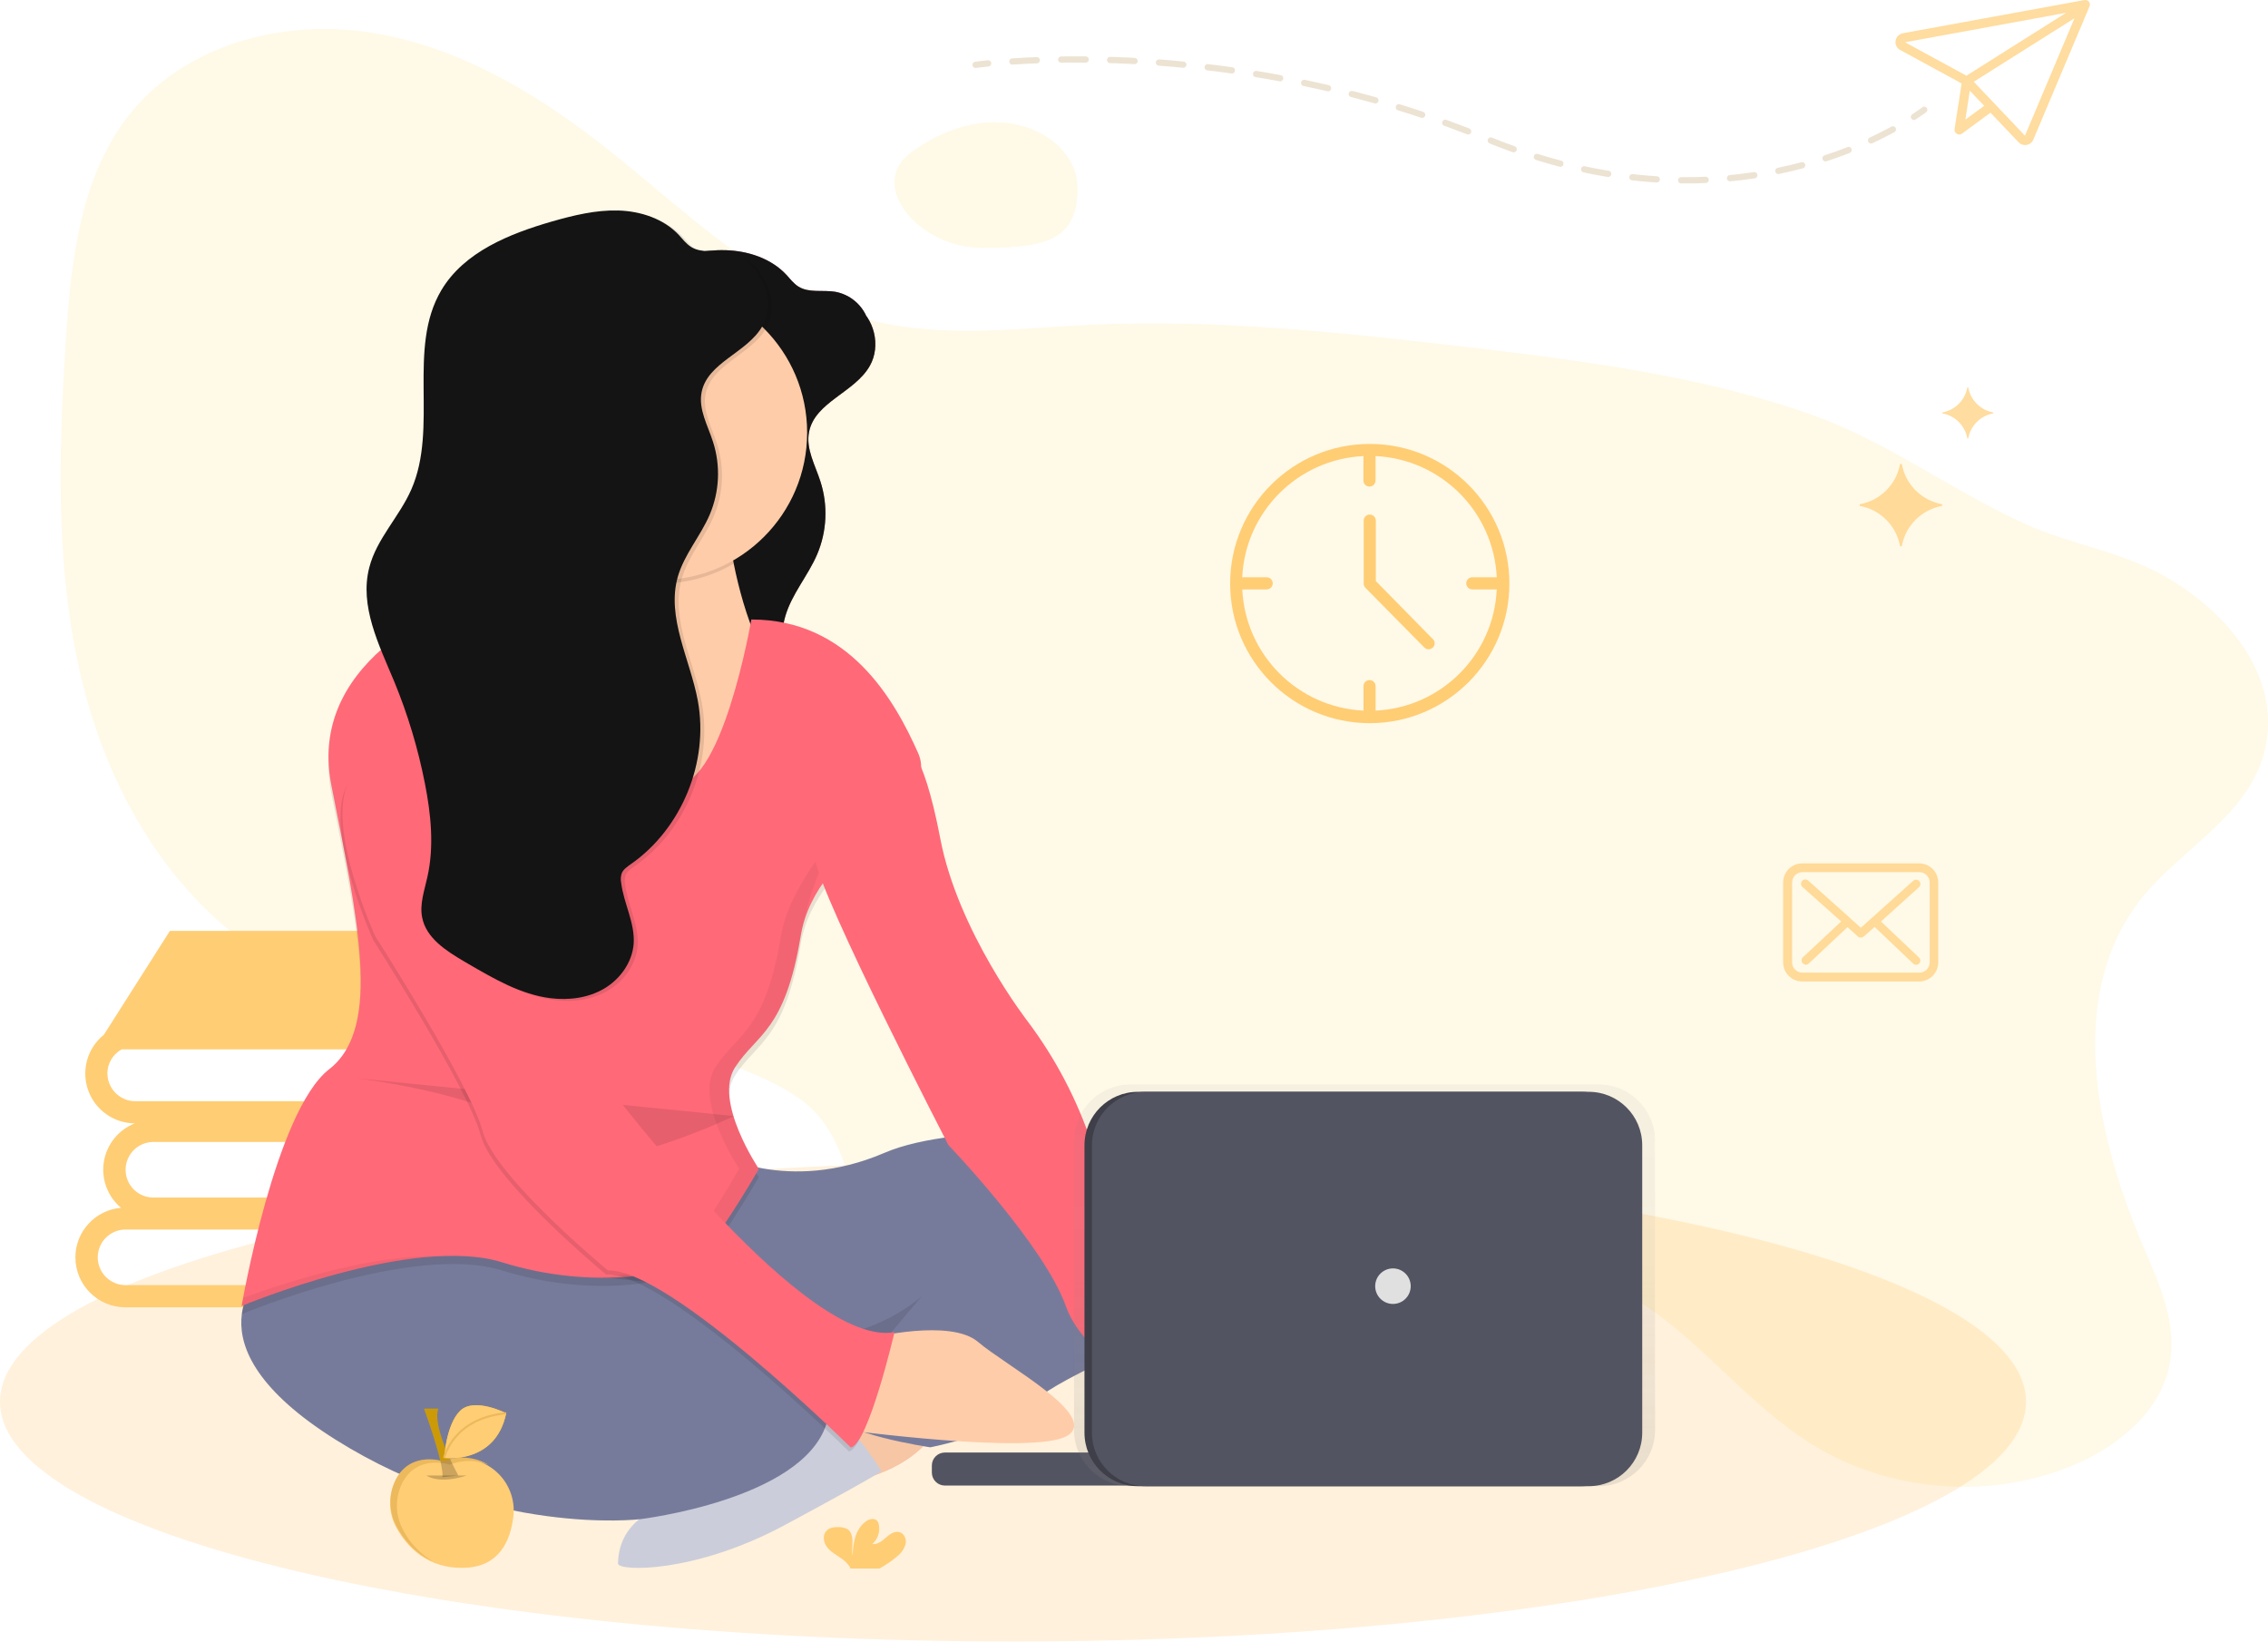
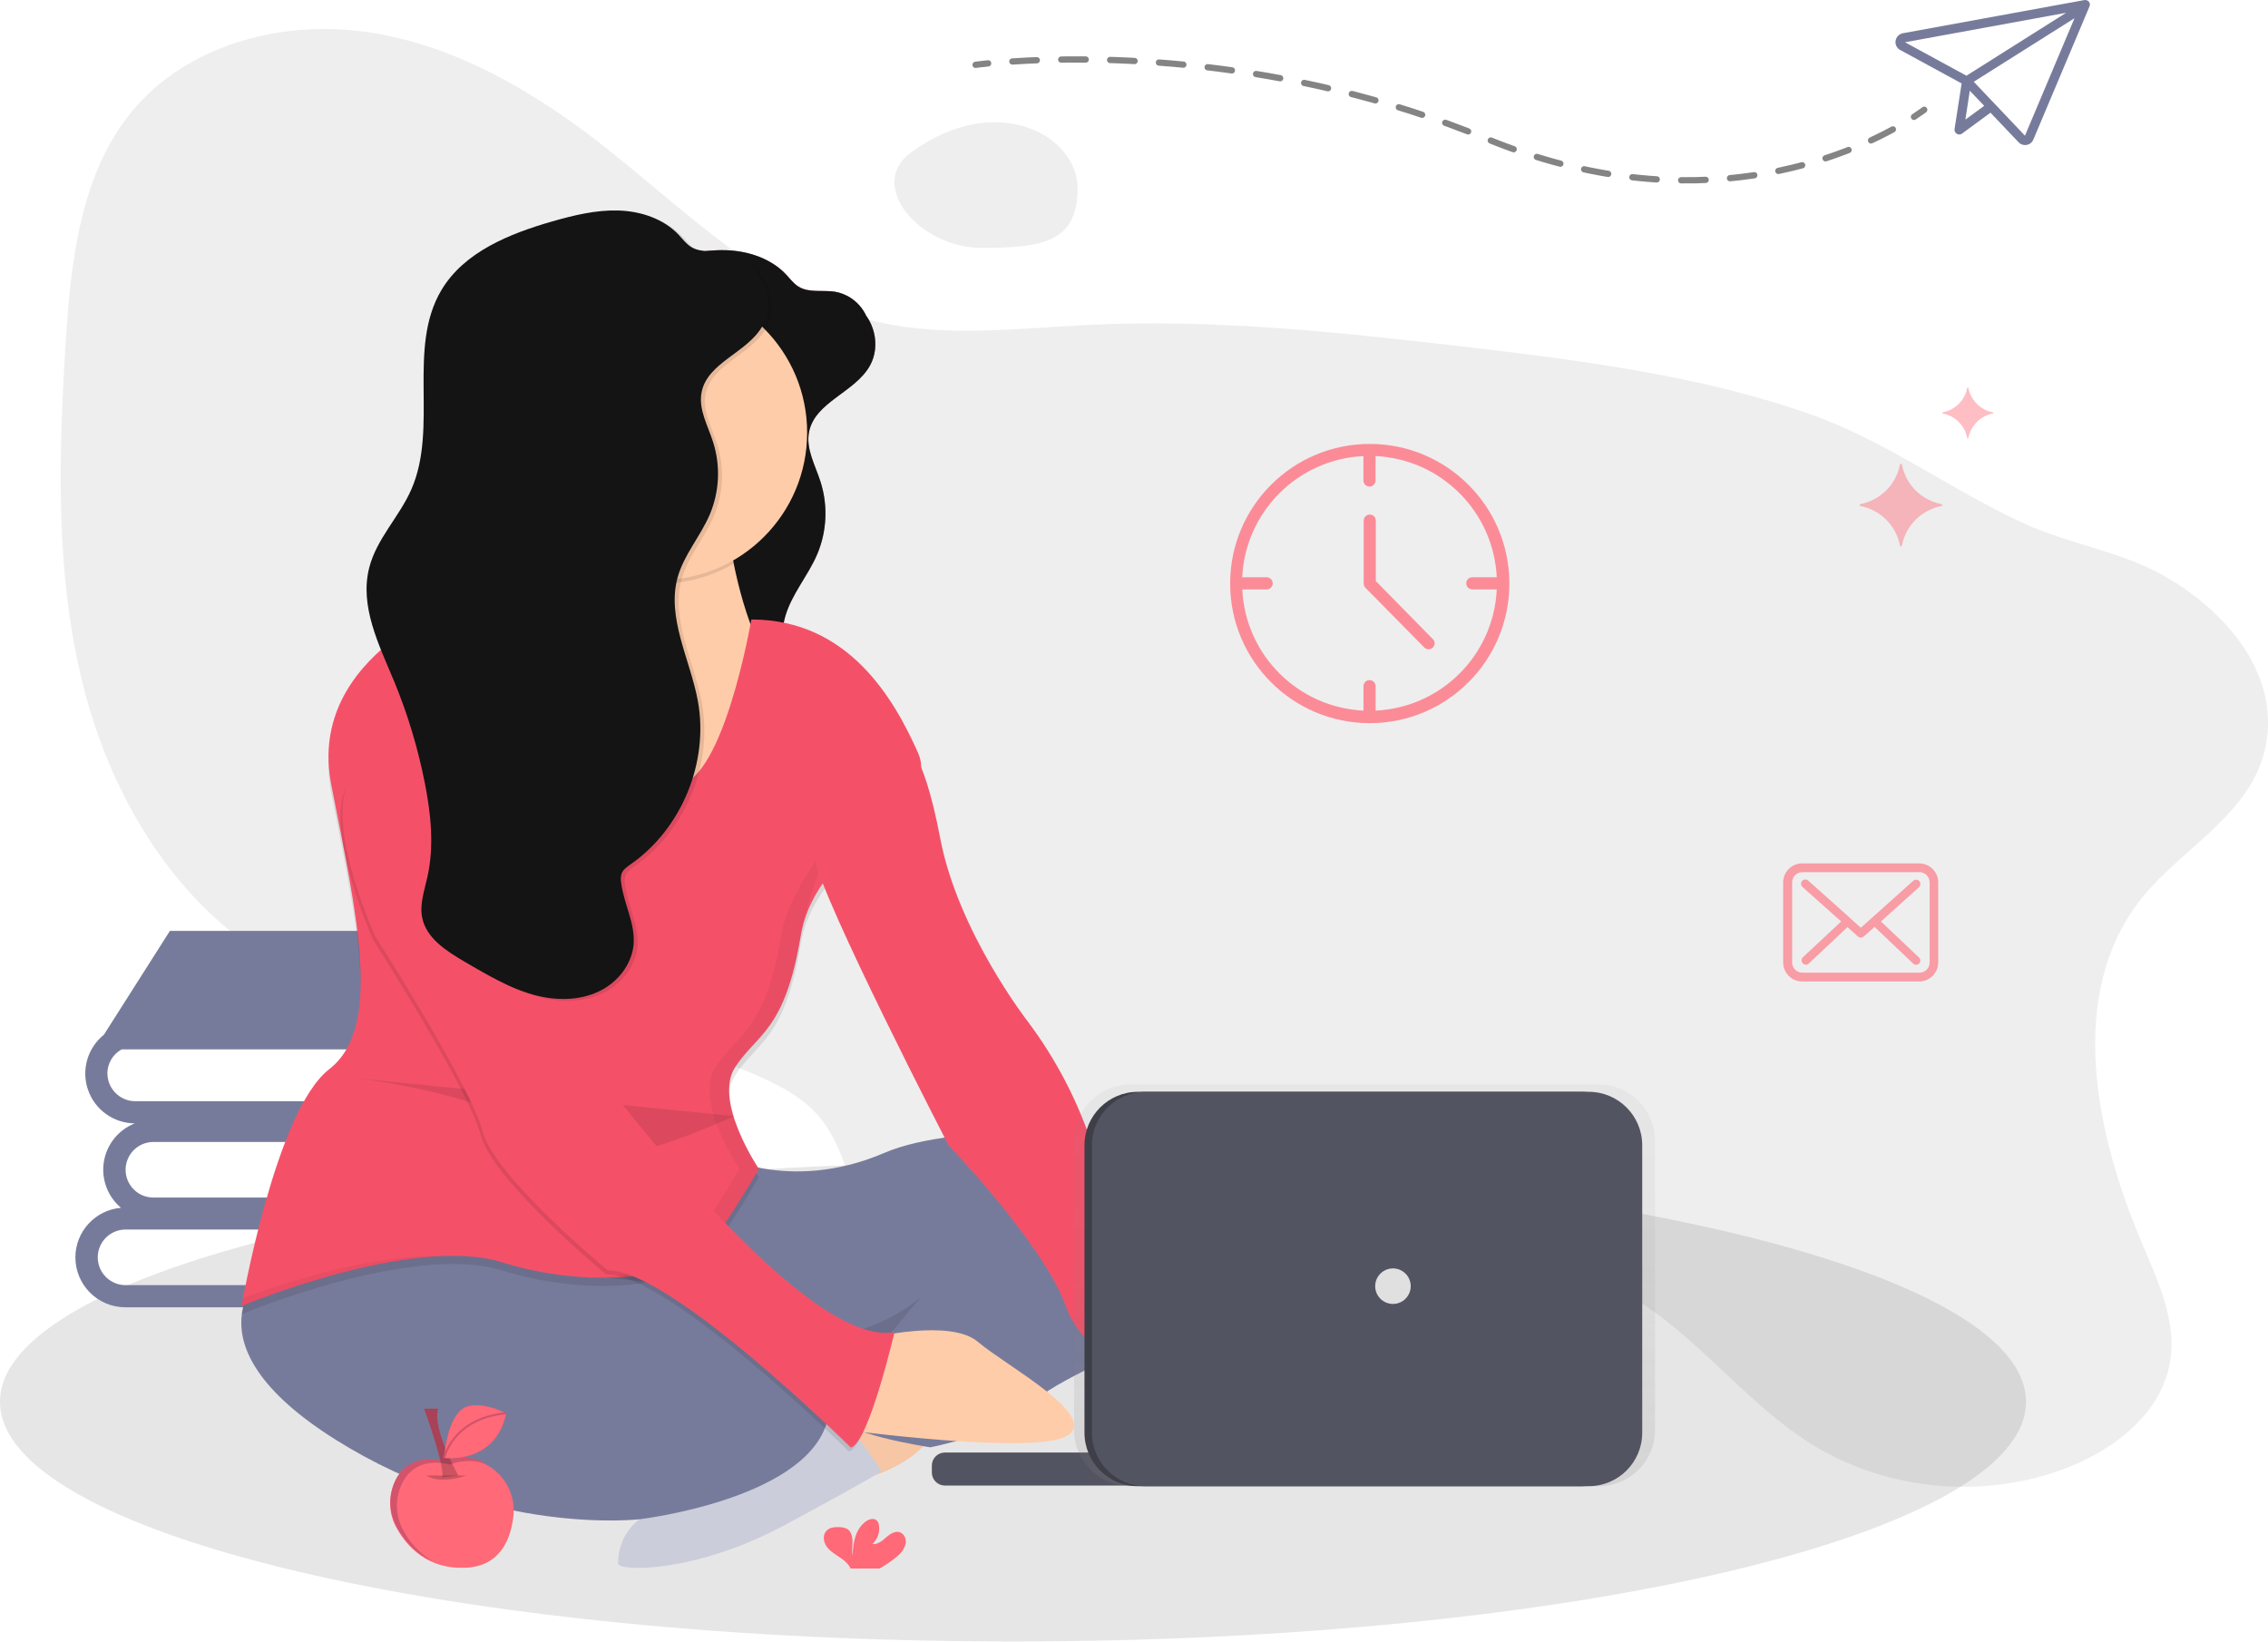
<svg xmlns="http://www.w3.org/2000/svg" id="Layer_1" data-name="Layer 1" viewBox="0 0 1085.19 785.42">
  <defs>
    <linearGradient id="linear-gradient" x1="704.83" y1="906.08" x2="704.83" y2="713.88" gradientTransform="translate(0 -35.68)" gradientUnits="userSpaceOnUse">
      <stop offset="0" stop-color="gray" stop-opacity="0.25" />
      <stop offset="0.54" stop-color="gray" stop-opacity="0.12" />
      <stop offset="1" stop-color="gray" stop-opacity="0.1" />
    </linearGradient>
  </defs>
-   <ellipse cx="484.7" cy="670.72" rx="484.7" ry="114.7" style="fill:#fff1dc" />
-   <path d="M1135.93,516.6c-6.6,32.4-40.6,48.7-59.6,72.9-35.9,45.6-21.9,112.2.9,165.6,7.6,17.9,16.3,36.8,13,55.9-3.9,23.4-24.8,40.5-46.8,49.6-40,16.5-87.9,12.6-124.7-10.3-31.8-19.8-54.5-51.9-86.8-70.8-54.1-31.6-122.9-19.6-181.6,2.1-41.5,15.4-87,35.4-128.2,19.3-29-11.3-49.1-38.9-60.1-68-5.3-14.1-9.1-29.3-19.2-40.5-6-6.7-13.8-11.4-21.8-15.3-73.2-36.3-165.7-16.9-236.7-57.1-48-27.2-78.8-78.5-92.4-131.9s-12-109.5-8.6-164.6c2.5-39.1,6.9-80.9,31.9-111.1,26.5-31.9,71.8-43.8,112.9-37.7s78.2,27.7,111,53.2c40.9,31.9,78.8,71.5,129,84.5,34.2,8.8,70.2,4,105.4,2.3,59-2.8,117.9,3.4,176.6,10.2,28.6,3.3,57.2,6.8,85.5,11.8,6.3,1.1,12.7,2.3,19,3.6,3.2.6,6.3,1.3,9.5,2,2.5.5,4.9,1.1,7.4,1.7,3.9.9,7.8,1.9,11.6,2.9,11.1,2.9,22.1,6.1,33,9.9,37.8,12.9,68.2,36.4,103.9,52.8,23.3,10.7,48.7,13.6,70.7,27.2C1118,453.3,1142.93,482.5,1135.93,516.6Z" transform="translate(-51.93 -159.28)" style="fill:#ffc107;opacity:0.1;isolation:isolate" />
+   <ellipse cx="484.7" cy="670.72" rx="484.7" ry="114.7" style="fill:#5e5858;opacity:0.15" />
+   <path d="M1135.93,516.6c-6.6,32.4-40.6,48.7-59.6,72.9-35.9,45.6-21.9,112.2.9,165.6,7.6,17.9,16.3,36.8,13,55.9-3.9,23.4-24.8,40.5-46.8,49.6-40,16.5-87.9,12.6-124.7-10.3-31.8-19.8-54.5-51.9-86.8-70.8-54.1-31.6-122.9-19.6-181.6,2.1-41.5,15.4-87,35.4-128.2,19.3-29-11.3-49.1-38.9-60.1-68-5.3-14.1-9.1-29.3-19.2-40.5-6-6.7-13.8-11.4-21.8-15.3-73.2-36.3-165.7-16.9-236.7-57.1-48-27.2-78.8-78.5-92.4-131.9s-12-109.5-8.6-164.6c2.5-39.1,6.9-80.9,31.9-111.1,26.5-31.9,71.8-43.8,112.9-37.7s78.2,27.7,111,53.2c40.9,31.9,78.8,71.5,129,84.5,34.2,8.8,70.2,4,105.4,2.3,59-2.8,117.9,3.4,176.6,10.2,28.6,3.3,57.2,6.8,85.5,11.8,6.3,1.1,12.7,2.3,19,3.6,3.2.6,6.3,1.3,9.5,2,2.5.5,4.9,1.1,7.4,1.7,3.9.9,7.8,1.9,11.6,2.9,11.1,2.9,22.1,6.1,33,9.9,37.8,12.9,68.2,36.4,103.9,52.8,23.3,10.7,48.7,13.6,70.7,27.2C1118,453.3,1142.93,482.5,1135.93,516.6Z" transform="translate(-51.93 -159.28)" style="fill:#565252;opacity:0.1" />
  <path d="M629.13,786.2s39.1-3.1,50.4,10.4,51.5,44.3,34.9,51.2-105.7-20.6-105.7-20.6Z" transform="translate(-51.93 -159.28)" style="fill:#ffb9b9" />
  <path d="M468.23,317.5a20.41,20.41,0,0,0-16.6-18.6c-6-1-12.6.7-17.7-2.5-2.3-1.5-4-3.7-5.8-5.7-7.3-7.8-18.3-11.4-29-11.7s-21.3,2.3-31.5,5.2c-20.5,5.9-42.2,14.6-53.1,32.9-16.6,27.9-1.3,65.6-14.4,95.4-5.7,13-16.6,23.6-20.1,37.3-4.8,18.4,4.6,37,11.9,54.5a258.9,258.9,0,0,1,14.7,48.8c2.9,14.7,4.5,30.1,1.2,44.8-1.4,6.4-3.8,13-2.5,19.4,1.9,9.8,11.4,15.9,19.9,20.9l2.2,1.3c12.4,7.2,25.1,14.6,39.3,16.4,8.8,1.1,18.1-.1,25.7-4.6s13.4-12.5,14.1-21.4c.7-10-4.8-19.4-6-29.3a8.64,8.64,0,0,1,.3-4.5c.8-1.9,2.6-3.1,4.3-4.3,24.4-17,37.5-48.9,32.1-78.2-3.7-19.9-15.1-39.8-9.6-59.3,3.1-10.8,10.9-19.5,15.3-29.8a50,50,0,0,0,1.6-34.7c-2.5-7.9-7.1-15.7-5.5-23.8,2.8-14.4,21.9-18.9,29.1-31.7,5.4-9.5,2.2-22.9-6.9-28.9" transform="translate(-51.93 -159.28)" style="fill:#b96b6b" />
  <path d="M468.23,317.5a20.41,20.41,0,0,0-16.6-18.6c-6-1-12.6.7-17.7-2.5-2.3-1.5-4-3.7-5.8-5.7-7.3-7.8-18.3-11.4-29-11.7s-21.3,2.3-31.5,5.2c-20.5,5.9-42.2,14.6-53.1,32.9-16.6,27.9-1.3,65.6-14.4,95.4-5.7,13-16.6,23.6-20.1,37.3-4.8,18.4,4.6,37,11.9,54.5a258.9,258.9,0,0,1,14.7,48.8c2.9,14.7,4.5,30.1,1.2,44.8-1.4,6.4-3.8,13-2.5,19.4,1.9,9.8,11.4,15.9,19.9,20.9l2.2,1.3c12.4,7.2,25.1,14.6,39.3,16.4,8.8,1.1,18.1-.1,25.7-4.6s13.4-12.5,14.1-21.4c.7-10-4.8-19.4-6-29.3a8.64,8.64,0,0,1,.3-4.5c.8-1.9,2.6-3.1,4.3-4.3,24.4-17,37.5-48.9,32.1-78.2-3.7-19.9-15.1-39.8-9.6-59.3,3.1-10.8,10.9-19.5,15.3-29.8a50,50,0,0,0,1.6-34.7c-2.5-7.9-7.1-15.7-5.5-23.8,2.8-14.4,21.9-18.9,29.1-31.7,5.4-9.5,2.2-22.9-6.9-28.9" transform="translate(-51.93 -159.28)" style="fill:#141414" />
-   <path d="M88,760.9a23.9,23.9,0,0,0,23.9,23.9h173V774.2h-11.1V747.6h11.1v-4.7h13.3V732.3h-8V705.7h8V695.1h-8.7V686l-13.1-24.6h13.8V647.1l-34.7-42.4H133.23l-31.6,49.7a23.83,23.83,0,0,0,14.8,42.4,23.81,23.81,0,0,0-6.6,40.4A23.84,23.84,0,0,0,88,760.9Zm15.3-88a13.25,13.25,0,0,1,6.8-11.5h158.5v24.8h-152A13.36,13.36,0,0,1,103.33,672.9Zm22,32.8h154.4v26.6H125.33a13.3,13.3,0,0,1,0-26.6ZM112,747.6h151.3v26.6H112a13.3,13.3,0,1,1,0-26.6Z" transform="translate(-51.93 -159.28)" style="fill:#ffcd74" />
+   <path d="M88,760.9a23.9,23.9,0,0,0,23.9,23.9h173V774.2h-11.1V747.6h11.1v-4.7h13.3V732.3h-8V705.7h8V695.1h-8.7V686l-13.1-24.6h13.8V647.1l-34.7-42.4H133.23l-31.6,49.7a23.83,23.83,0,0,0,14.8,42.4,23.81,23.81,0,0,0-6.6,40.4A23.84,23.84,0,0,0,88,760.9Zm15.3-88a13.25,13.25,0,0,1,6.8-11.5h158.5v24.8h-152A13.36,13.36,0,0,1,103.33,672.9Zm22,32.8h154.4v26.6H125.33a13.3,13.3,0,0,1,0-26.6ZM112,747.6h151.3v26.6H112a13.3,13.3,0,1,1,0-26.6Z" transform="translate(-51.93 -159.28)" style="fill:#777b9b" />
  <polygon points="455.7 657.32 250.9 657.32 250.9 547.82 365.2 591.62 455.7 547.82 455.7 657.32" style="fill:#777b9b" />
  <polygon points="455.7 657.32 250.9 657.32 250.9 547.82 365.2 591.62 455.7 547.82 455.7 657.32" style="opacity:0.1;isolation:isolate" />
  <path d="M482.83,827.2s-37.1,8.9-40.9,25.1,21.9,14.8,21.9,14.8,36.2-7.4,40.9-37S482.83,827.2,482.83,827.2Z" transform="translate(-51.93 -159.28)" style="fill:#ffb9b9" />
  <path d="M482.83,827.2s-37.1,8.9-40.9,25.1,21.9,14.8,21.9,14.8,36.2-7.4,40.9-37S482.83,827.2,482.83,827.2Z" transform="translate(-51.93 -159.28)" style="fill:#f7c6a4" />
  <path d="M383.13,876.7s-35,2.3-35.5,30.7c-.1,3.8,36.5,4.9,79.8-18.4s46.3-25.8,46.3-25.8-16.8-27-28.6-30.7S383.13,876.7,383.13,876.7Z" transform="translate(-51.93 -159.28)" style="fill:#cbcdda" />
  <path d="M178.13,768.1s-40,33.3,34.3,80,145.7,38.1,145.7,38.1,77.5-9.2,89.2-45.5-57.8-66.8-57.8-66.8-76.2,0-110.5-21.9S178.13,768.1,178.13,768.1Z" transform="translate(-51.93 -159.28)" style="fill:#777b9b" />
  <path d="M394.23,710.9s34.3,20,80.9,0c35.9-15.4,114.6-9.4,149-5.7a40,40,0,0,1,34.4,28.4c3.6,12.7,1,28.4-20.6,43-47.6,32.4-80.9,41.9-93.3,55.2s-47.6,20-47.6,20-44.8-6.7-44.8-16.2,40.9-56.2,40.9-56.2-60,55.2-121.9-19S394.23,710.9,394.23,710.9Z" transform="translate(-51.93 -159.28)" style="fill:#777b9b" />
  <path d="M377.13,576.7l-120.9-82.8s58-39.3,63-74.5a28.66,28.66,0,0,0-4-19.8c-23.8-38.1,83.8,0,83.8,0a224.88,224.88,0,0,0,4,29.5c4.7,23.2,14.5,54.1,35,69.5C473.33,525.3,377.13,576.7,377.13,576.7Z" transform="translate(-51.93 -159.28)" style="fill:#ffcca9" />
  <path d="M403,429a70.52,70.52,0,0,1-83.9-9.7,28.66,28.66,0,0,0-4-19.8c-23.8-38.1,83.8,0,83.8,0A240.65,240.65,0,0,0,403,429Z" transform="translate(-51.93 -159.28)" style="opacity:0.1;isolation:isolate" />
  <circle cx="315.7" cy="207.02" r="70.5" style="fill:#ffcca9" />
  <path d="M411.43,459.6s-14.3,83.8-38.1,79-98.1-88.6-98.1-88.6-77.1,25.7-64.8,88.6,24.8,116.2-1,136.2-41.9,113.3-41.9,113.3,81.9-34.3,124.7-20.9,86.7,6.7,97.1-5.7,25.7-39,25.7-39-21.9-32.4-11.4-48.6,23.8-17.1,31.4-62.8,67.6-61.9,56.2-87.6C479.93,497.6,458,459.6,411.43,459.6Z" transform="translate(-51.93 -159.28)" style="opacity:0.1;isolation:isolate" />
-   <path d="M411.43,455.7s-14.3,83.8-38.1,79-98.1-88.6-98.1-88.6-77.1,25.7-64.8,88.6,24.8,116.2-1,136.2-41.9,113.3-41.9,113.3,81.9-34.3,124.7-20.9,86.7,6.7,97.1-5.7,25.7-39,25.7-39-21.9-32.4-11.4-48.6,23.8-17.1,31.4-62.8,67.6-61.9,56.2-87.6S458,455.7,411.43,455.7Z" transform="translate(-51.93 -159.28)" style="fill:#ff6978" />
+   <path d="M411.43,455.7s-14.3,83.8-38.1,79-98.1-88.6-98.1-88.6-77.1,25.7-64.8,88.6,24.8,116.2-1,136.2-41.9,113.3-41.9,113.3,81.9-34.3,124.7-20.9,86.7,6.7,97.1-5.7,25.7-39,25.7-39-21.9-32.4-11.4-48.6,23.8-17.1,31.4-62.8,67.6-61.9,56.2-87.6S458,455.7,411.43,455.7Z" transform="translate(-51.93 -159.28)" style="fill:#f45169" />
  <path d="M468.53,799.5s38.1-9.5,51.4,1.9,58.1,35.2,42.8,44.8-107.6-2.9-107.6-2.9Z" transform="translate(-51.93 -159.28)" style="fill:#ffcca9" />
  <g style="opacity:0.05">
    <path d="M363.83,534.8a9.81,9.81,0,0,0,6.5-1c-26.5-10.2-95.1-87.6-95.1-87.6s-2.7.9-7,2.8C281.33,463.6,342.63,530.5,363.83,534.8Z" transform="translate(-51.93 -159.28)" />
    <path d="M481.83,519.5c26.3-10.1-48.6,41.9-56.2,87.6s-20.9,46.7-31.4,62.8,11.4,48.6,11.4,48.6-15.2,26.7-25.7,39c-6,7.1-22.9,12.3-44.4,13,25.8.8,47-4.8,53.9-13,10.5-12.4,25.7-39,25.7-39s-21.9-32.4-11.4-48.6,23.8-17.1,31.4-62.8S475.73,521.9,481.83,519.5Z" transform="translate(-51.93 -159.28)" />
    <path d="M168.33,780.3c-.5,2.5-.7,4-.7,4s53.2-22.3,96.3-23.9C230.73,759,187.73,773.1,168.33,780.3Z" transform="translate(-51.93 -159.28)" />
  </g>
-   <path d="M484.73,514.8s8.6,1,17.1,45.7,41.9,87.6,41.9,87.6a205.67,205.67,0,0,1,30.5,58.1c11.4,34.3,62.4,79.5,80.5,81.4,0,0-34.8,34.8-30.9,44.3s-3.8,0-3.8,0-47.6-18.1-58.1-47.6-56.2-77.1-56.2-77.1-61-118.1-63.9-137.2S484.73,514.8,484.73,514.8Z" transform="translate(-51.93 -159.28)" style="fill:#ff6978" />
+   <path d="M484.73,514.8s8.6,1,17.1,45.7,41.9,87.6,41.9,87.6a205.67,205.67,0,0,1,30.5,58.1c11.4,34.3,62.4,79.5,80.5,81.4,0,0-34.8,34.8-30.9,44.3s-3.8,0-3.8,0-47.6-18.1-58.1-47.6-56.2-77.1-56.2-77.1-61-118.1-63.9-137.2S484.73,514.8,484.73,514.8Z" transform="translate(-51.93 -159.28)" style="fill:#f45169" />
  <path d="M222.43,675.2s73.3,8.6,89.5,31.4,91.2-13.3,91.2-13.3" transform="translate(-51.93 -159.28)" style="opacity:0.1;isolation:isolate" />
  <path d="M294.33,545.3s31.4,115.2,42.8,129.5,100,131.4,141.9,123.8c0,0-12.4,53.3-20.9,55.2,0,0-86.7-85.7-116.2-84.7,0,0-54.3-44.8-60-66.7s-51.4-93.3-51.4-93.3-22.9-50.5-13.3-72.4C226.63,514.8,277.13,524.3,294.33,545.3Z" transform="translate(-51.93 -159.28)" style="opacity:0.1;isolation:isolate" />
-   <path d="M295.23,543.4s31.4,115.2,42.8,129.5,100,131.4,141.9,123.8c0,0-12.4,53.3-20.9,55.2,0,0-86.7-85.7-116.2-84.7,0,0-54.3-44.8-60-66.7s-51.4-93.3-51.4-93.3-22.9-50.5-13.3-72.4S278.13,522.4,295.23,543.4Z" transform="translate(-51.93 -159.28)" style="fill:#ff6978" />
+   <path d="M295.23,543.4s31.4,115.2,42.8,129.5,100,131.4,141.9,123.8c0,0-12.4,53.3-20.9,55.2,0,0-86.7-85.7-116.2-84.7,0,0-54.3-44.8-60-66.7s-51.4-93.3-51.4-93.3-22.9-50.5-13.3-72.4S278.13,522.4,295.23,543.4Z" transform="translate(-51.93 -159.28)" style="fill:#f45169" />
  <path d="M418.73,299.4a20.41,20.41,0,0,0-16.6-18.6c-6-1-12.6.7-17.7-2.5-2.3-1.5-4-3.7-5.8-5.7-7.3-7.8-18.3-11.4-29-11.7s-21.3,2.3-31.5,5.2c-20.5,5.9-42.2,14.6-53.1,32.9-16.6,27.9-1.3,65.6-14.4,95.4-5.7,13-16.6,23.6-20.1,37.3-4.8,18.4,4.6,37,11.9,54.5a258.9,258.9,0,0,1,14.7,48.8c2.9,14.7,4.5,30.1,1.2,44.8-1.4,6.4-3.8,13-2.5,19.4,1.9,9.8,11.4,15.9,19.9,20.9l2.2,1.3c12.4,7.2,25.1,14.6,39.3,16.4,8.8,1.1,18.1-.1,25.7-4.6s13.4-12.5,14.1-21.4c.7-10-4.8-19.4-6-29.3a8.64,8.64,0,0,1,.3-4.5c.8-1.9,2.6-3.1,4.3-4.3,24.4-17,37.5-48.9,32.1-78.2-3.7-19.9-15.1-39.8-9.6-59.3,3.1-10.8,10.9-19.5,15.3-29.8a50,50,0,0,0,1.6-34.7c-2.5-7.9-7.1-15.7-5.5-23.8,2.8-14.4,21.9-18.9,29.1-31.7,5.4-9.5,2.2-22.9-6.9-28.9" transform="translate(-51.93 -159.28)" style="opacity:0.1;isolation:isolate" />
  <path d="M416.83,298.5a20.41,20.41,0,0,0-16.6-18.6c-6-1-12.6.7-17.7-2.5-2.3-1.5-4-3.7-5.8-5.7-7.3-7.8-18.3-11.4-29-11.7s-21.3,2.3-31.5,5.2c-20.5,5.9-42.2,14.6-53.1,32.9-16.6,27.9-1.3,65.6-14.4,95.4-5.7,13-16.6,23.6-20.1,37.3-4.8,18.4,4.6,37,11.9,54.5a258.9,258.9,0,0,1,14.7,48.8c2.9,14.7,4.5,30.1,1.2,44.8-1.4,6.4-3.8,13-2.5,19.4,1.9,9.8,11.4,15.9,19.9,20.9l2.2,1.3c12.4,7.2,25.1,14.6,39.3,16.4,8.8,1.1,18.1-.1,25.7-4.6s13.4-12.5,14.1-21.4c.7-10-4.8-19.4-6-29.3a8.64,8.64,0,0,1,.3-4.5c.8-1.9,2.6-3.1,4.3-4.3,24.4-17,37.5-48.9,32.1-78.2-3.7-19.9-15.1-39.8-9.6-59.3,3.1-10.8,10.9-19.5,15.3-29.8a50,50,0,0,0,1.6-34.7c-2.5-7.9-7.1-15.7-5.5-23.8,2.8-14.4,21.9-18.9,29.1-31.7,5.4-9.5,2.2-22.9-6.9-28.9" transform="translate(-51.93 -159.28)" style="fill:#141414" />
-   <path d="M481.63,903.6a10.86,10.86,0,0,0,3.6-5.5c.5-2.2-.5-4.8-2.6-5.6-2.3-.9-4.8.7-6.7,2.4s-4.1,3.5-6.6,3.2a9.94,9.94,0,0,0,3.1-9.3,3.38,3.38,0,0,0-.9-1.9c-1.3-1.4-3.7-.8-5.2.3-5,3.5-6.3,10.2-6.4,16.3-.5-2.2-.1-4.5-.1-6.7s-.6-4.8-2.5-5.9a8.49,8.49,0,0,0-3.8-.9c-2.2-.1-4.7.1-6.2,1.8-1.9,2-1.4,5.4.2,7.6s4.1,3.6,6.4,5.2a14.84,14.84,0,0,1,4.6,4.4,1.91,1.91,0,0,1,.3.8h13.9A50,50,0,0,0,481.63,903.6Z" transform="translate(-51.93 -159.28)" style="fill:#ffcd74" />
+   <path d="M481.63,903.6a10.86,10.86,0,0,0,3.6-5.5c.5-2.2-.5-4.8-2.6-5.6-2.3-.9-4.8.7-6.7,2.4s-4.1,3.5-6.6,3.2a9.94,9.94,0,0,0,3.1-9.3,3.38,3.38,0,0,0-.9-1.9c-1.3-1.4-3.7-.8-5.2.3-5,3.5-6.3,10.2-6.4,16.3-.5-2.2-.1-4.5-.1-6.7s-.6-4.8-2.5-5.9a8.49,8.49,0,0,0-3.8-.9c-2.2-.1-4.7.1-6.2,1.8-1.9,2-1.4,5.4.2,7.6s4.1,3.6,6.4,5.2a14.84,14.84,0,0,1,4.6,4.4,1.91,1.91,0,0,1,.3.8h13.9A50,50,0,0,0,481.63,903.6Z" transform="translate(-51.93 -159.28)" style="fill:#ff6978" />
  <path d="M504,854.3h99.4a6.23,6.23,0,0,1,6.2,6.2v3.4a6.23,6.23,0,0,1-6.2,6.2H504a6.23,6.23,0,0,1-6.2-6.2v-3.4A6.23,6.23,0,0,1,504,854.3Z" transform="translate(-51.93 -159.28)" style="fill:#535461" />
  <g style="opacity:0.7">
    <path d="M592.73,678.2h224.2a26.91,26.91,0,0,1,26.9,26.9V843.5a26.91,26.91,0,0,1-26.9,26.9H592.73a26.91,26.91,0,0,1-26.9-26.9V705A27,27,0,0,1,592.73,678.2Z" transform="translate(-51.93 -159.28)" style="fill:url(#linear-gradient)" />
  </g>
  <path d="M596.43,681.7h212.1a25.59,25.59,0,0,1,25.6,25.6V844.8a25.59,25.59,0,0,1-25.6,25.6H596.43a25.59,25.59,0,0,1-25.6-25.6V707.3A25.59,25.59,0,0,1,596.43,681.7Z" transform="translate(-51.93 -159.28)" style="fill:#3e3f49" />
  <path d="M600,681.7h212.1a25.59,25.59,0,0,1,25.6,25.6V844.8a25.59,25.59,0,0,1-25.6,25.6H600a25.59,25.59,0,0,1-25.6-25.6V707.3A25.65,25.65,0,0,1,600,681.7Z" transform="translate(-51.93 -159.28)" style="fill:#535461" />
  <circle cx="666.5" cy="615.42" r="8.5" style="fill:#e0e0e0" />
-   <path d="M254.83,833.3s9.6,26,8.8,32.8l7.6-.8s-12.8-22.9-9.6-32Z" transform="translate(-51.93 -159.28)" style="fill:#ffc107" />
-   <path d="M294.13,835.5s-15.1-7.7-21.9-1.3-7.8,22.7-7.8,22.7S289,860.2,294.13,835.5Z" transform="translate(-51.93 -159.28)" style="fill:#ffc107" />
-   <path d="M263.83,858.9s-15.1-5.1-22.4,8.2a24.32,24.32,0,0,0,.3,23.4c4.8,8.6,14.6,19.9,33.3,18.9,15.8-.8,21.1-12.9,22.5-24.2a24.84,24.84,0,0,0-32.9-26.6Z" transform="translate(-51.93 -159.28)" style="fill:#ffcd74" />
-   <path d="M245,891.7a24.32,24.32,0,0,1-.3-23.4c7.3-13.3,22.4-8.2,22.4-8.2l.8-.3a24.83,24.83,0,0,1,17.8.4,24.4,24.4,0,0,0-20.9-2l-.8.3s-15.1-5.1-22.4,8.2a24.32,24.32,0,0,0,.3,23.4c3.2,5.7,8.5,12.5,17.1,16.2A36.41,36.41,0,0,1,245,891.7Z" transform="translate(-51.93 -159.28)" style="fill:#edb95d" />
+   <path d="M254.83,833.3s9.6,26,8.8,32.8l7.6-.8s-12.8-22.9-9.6-32Z" transform="translate(-51.93 -159.28)" style="fill:#d3536c" />
+   <path d="M294.13,835.5s-15.1-7.7-21.9-1.3-7.8,22.7-7.8,22.7S289,860.2,294.13,835.5Z" transform="translate(-51.93 -159.28)" style="fill:#d3536c" />
+   <path d="M263.83,858.9s-15.1-5.1-22.4,8.2a24.32,24.32,0,0,0,.3,23.4c4.8,8.6,14.6,19.9,33.3,18.9,15.8-.8,21.1-12.9,22.5-24.2a24.84,24.84,0,0,0-32.9-26.6Z" transform="translate(-51.93 -159.28)" style="fill:#ff6978" />
+   <path d="M245,891.7a24.32,24.32,0,0,1-.3-23.4c7.3-13.3,22.4-8.2,22.4-8.2l.8-.3a24.83,24.83,0,0,1,17.8.4,24.4,24.4,0,0,0-20.9-2l-.8.3s-15.1-5.1-22.4,8.2a24.32,24.32,0,0,0,.3,23.4c3.2,5.7,8.5,12.5,17.1,16.2A36.41,36.41,0,0,1,245,891.7Z" transform="translate(-51.93 -159.28)" style="fill:#d3536c" />
  <path d="M256,865.3s5.6,4.4,19.2,0" transform="translate(-51.93 -159.28)" style="opacity:0.2;isolation:isolate" />
  <path d="M254.83,833.3s9.6,26,8.8,32.8l7.6-.8s-12.8-22.9-9.6-32Z" transform="translate(-51.93 -159.28)" style="opacity:0.2;isolation:isolate" />
-   <path d="M294.13,835.5s-15.1-7.7-21.9-1.3-7.8,22.7-7.8,22.7S289,860.2,294.13,835.5Z" transform="translate(-51.93 -159.28)" style="fill:#ffcd74" />
-   <path d="M264.43,856.9s4-19,29.7-21.4" transform="translate(-51.93 -159.28)" style="fill:none;stroke:#edb95d;stroke-miterlimit:10" />
-   <path d="M567.53,249.2c0,25.2-15.3,28.7-45.7,28.7s-55.1-30.2-34.1-45.6C528.43,202.4,567.53,224,567.53,249.2Z" transform="translate(-51.93 -159.28)" style="fill:#ffc107;opacity:0.1;isolation:isolate" />
-   <g style="opacity:0.69">
-     <path d="M970.23,572.4h-56a9.13,9.13,0,0,0-9.1,9.1v38.3a9.13,9.13,0,0,0,9.1,9.1h56a9.13,9.13,0,0,0,9.1-9.1V581.5A9.13,9.13,0,0,0,970.23,572.4Zm5,47.4a4.91,4.91,0,0,1-4.9,4.9h-56a4.91,4.91,0,0,1-4.9-4.9V581.5a4.91,4.91,0,0,1,4.9-4.9h56a4.91,4.91,0,0,1,4.9,4.9v38.3Z" transform="translate(-51.93 -159.28)" style="fill:#ffcd74" />
-     <path d="M951.93,600.2,970,583.9a2.06,2.06,0,1,0-2.7-3.1l-25,22.4-4.9-4.4h0l-.3-.3-19.9-17.8a2.06,2.06,0,1,0-2.7,3.1l18.4,16.4-18.3,17.1a2.05,2.05,0,0,0-.1,2.9,2.33,2.33,0,0,0,1.5.7,2,2,0,0,0,1.4-.6l18.5-17.4,5,4.5a1.87,1.87,0,0,0,1.4.5,2.39,2.39,0,0,0,1.4-.5l5.2-4.6,18.4,17.5a2,2,0,0,0,1.4.6,2,2,0,0,0,1.5-.6,2,2,0,0,0-.1-2.9Z" transform="translate(-51.93 -159.28)" style="fill:#ffcd74" />
+   <path d="M294.13,835.5s-15.1-7.7-21.9-1.3-7.8,22.7-7.8,22.7S289,860.2,294.13,835.5Z" transform="translate(-51.93 -159.28)" style="fill:#ff6978" />
+   <path d="M264.43,856.9s4-19,29.7-21.4" transform="translate(-51.93 -159.28)" style="fill:none;stroke:#d3536c;stroke-miterlimit:10" />
+   <path d="M567.53,249.2c0,25.2-15.3,28.7-45.7,28.7s-55.1-30.2-34.1-45.6C528.43,202.4,567.53,224,567.53,249.2Z" transform="translate(-51.93 -159.28)" style="fill:#565252;opacity:0.1" />
+   <g style="opacity:0.61">
+     <path d="M970.23,572.4h-56a9.13,9.13,0,0,0-9.1,9.1v38.3a9.13,9.13,0,0,0,9.1,9.1h56a9.13,9.13,0,0,0,9.1-9.1V581.5A9.13,9.13,0,0,0,970.23,572.4Zm5,47.4a4.91,4.91,0,0,1-4.9,4.9h-56a4.91,4.91,0,0,1-4.9-4.9V581.5a4.91,4.91,0,0,1,4.9-4.9h56a4.91,4.91,0,0,1,4.9,4.9v38.3Z" transform="translate(-51.93 -159.28)" style="fill:#ff6978" />
+     <path d="M951.93,600.2,970,583.9a2.06,2.06,0,1,0-2.7-3.1l-25,22.4-4.9-4.4h0l-.3-.3-19.9-17.8a2.06,2.06,0,1,0-2.7,3.1l18.4,16.4-18.3,17.1a2.05,2.05,0,0,0-.1,2.9,2.33,2.33,0,0,0,1.5.7,2,2,0,0,0,1.4-.6l18.5-17.4,5,4.5a1.87,1.87,0,0,0,1.4.5,2.39,2.39,0,0,0,1.4-.5l5.2-4.6,18.4,17.5a2,2,0,0,0,1.4.6,2,2,0,0,0,1.5-.6,2,2,0,0,0-.1-2.9Z" transform="translate(-51.93 -159.28)" style="fill:#ff6978" />
  </g>
-   <path d="M518.73,190.3s2.1-.3,6-.7" transform="translate(-51.93 -159.28)" style="fill:none;stroke:#ede3d3;stroke-linecap:round;stroke-linejoin:round;stroke-width:3px" />
-   <path d="M536.33,188.7c37.5-2.5,129.6-3.2,226.4,36.8,100.6,41.6,174.4,8,200-7.2" transform="translate(-51.93 -159.28)" style="fill:none;stroke:#ede3d3;stroke-linecap:round;stroke-linejoin:round;stroke-width:3px;stroke-dasharray:11.7,11.7" />
-   <path d="M967.73,215.2c3.2-2.1,4.9-3.4,4.9-3.4" transform="translate(-51.93 -159.28)" style="fill:none;stroke:#ede3d3;stroke-linecap:round;stroke-linejoin:round;stroke-width:3px" />
-   <path d="M980.93,400.5a23.88,23.88,0,0,1-19-19c0-.3-.3-.3-.6-.3a.29.29,0,0,0-.3.3,23.88,23.88,0,0,1-19,19c-.3,0-.3.3-.3.6a.29.29,0,0,0,.3.3,23.88,23.88,0,0,1,19,19c0,.3.3.3.6.3a.29.29,0,0,0,.3-.3,23.88,23.88,0,0,1,19-19c.3,0,.3-.3.3-.6A.29.29,0,0,0,980.93,400.5Z" transform="translate(-51.93 -159.28)" style="fill:#ffcd74;opacity:0.69;isolation:isolate" />
-   <path d="M1005.53,356.6a14.82,14.82,0,0,1-11.8-11.8c0-.2-.2-.2-.3-.2s-.2.2-.2.2a14.82,14.82,0,0,1-11.8,11.8c-.2,0-.2.2-.2.3a.2.2,0,0,0,.2.2,14.82,14.82,0,0,1,11.8,11.8c0,.2.2.2.3.2s.2-.2.2-.2a14.82,14.82,0,0,1,11.8-11.8c.2,0,.2-.2.2-.3S1005.63,356.6,1005.53,356.6Z" transform="translate(-51.93 -159.28)" style="fill:#ffcd74;opacity:0.69;isolation:isolate" />
-   <g style="opacity:0.69">
-     <path d="M958.93,178.8a4.23,4.23,0,0,0,2.2,4.4l29.4,16-3.4,21.9a2.23,2.23,0,0,0,1.1,2.2,4.88,4.88,0,0,0,.7.3,2.41,2.41,0,0,0,1.8-.4l13.6-10,13.5,14.2a4,4,0,0,0,2.2,1.2,4.25,4.25,0,0,0,4.8-2.5l26.9-63.8a2.19,2.19,0,0,0-.3-2.2,2.35,2.35,0,0,0-2.1-.8l-87,15.9A4.37,4.37,0,0,0,958.93,178.8Zm33.4,37.7,2.1-13.8,6.9,7.2Zm28.5,7.7-24.5-25.8,48.2-30.4Zm19.7-58.8-47.7,30.1-29.4-16Z" transform="translate(-51.93 -159.28)" style="fill:#ffcd74" />
+   <path d="M518.73,190.3s2.1-.3,6-.7" transform="translate(-51.93 -159.28)" style="fill:none;stroke:#848484;stroke-linecap:round;stroke-linejoin:round;stroke-width:3px" />
+   <path d="M536.33,188.7c37.5-2.5,129.6-3.2,226.4,36.8,100.6,41.6,174.4,8,200-7.2" transform="translate(-51.93 -159.28)" style="fill:none;stroke:#848484;stroke-linecap:round;stroke-linejoin:round;stroke-width:3px;stroke-dasharray:11.7,11.7" />
+   <path d="M967.73,215.2c3.2-2.1,4.9-3.4,4.9-3.4" transform="translate(-51.93 -159.28)" style="fill:none;stroke:#848484;stroke-linecap:round;stroke-linejoin:round;stroke-width:3px" />
+   <path d="M980.93,400.5a23.88,23.88,0,0,1-19-19c0-.3-.3-.3-.6-.3a.29.29,0,0,0-.3.3,23.88,23.88,0,0,1-19,19c-.3,0-.3.3-.3.6a.29.29,0,0,0,.3.3,23.88,23.88,0,0,1,19,19c0,.3.3.3.6.3a.29.29,0,0,0,.3-.3,23.88,23.88,0,0,1,19-19c.3,0,.3-.3.3-.6A.29.29,0,0,0,980.93,400.5Z" transform="translate(-51.93 -159.28)" style="fill:#ff6978;opacity:0.44" />
+   <path d="M1005.53,356.6a14.82,14.82,0,0,1-11.8-11.8c0-.2-.2-.2-.3-.2s-.2.2-.2.2a14.82,14.82,0,0,1-11.8,11.8c-.2,0-.2.2-.2.3a.2.2,0,0,0,.2.2,14.82,14.82,0,0,1,11.8,11.8c0,.2.2.2.3.2s.2-.2.2-.2a14.82,14.82,0,0,1,11.8-11.8c.2,0,.2-.2.2-.3S1005.63,356.6,1005.53,356.6Z" transform="translate(-51.93 -159.28)" style="fill:#ff6978;opacity:0.44" />
+   <path d="M958.93,178.8a4.23,4.23,0,0,0,2.2,4.4l29.4,16-3.4,21.9a2.23,2.23,0,0,0,1.1,2.2,4.88,4.88,0,0,0,.7.3,2.41,2.41,0,0,0,1.8-.4l13.6-10,13.5,14.2a4,4,0,0,0,2.2,1.2,4.25,4.25,0,0,0,4.8-2.5l26.9-63.8a2.19,2.19,0,0,0-.3-2.2,2.35,2.35,0,0,0-2.1-.8l-87,15.9A4.37,4.37,0,0,0,958.93,178.8Zm33.4,37.7,2.1-13.8,6.9,7.2Zm28.5,7.7-24.5-25.8,48.2-30.4Zm19.7-58.8-47.7,30.1-29.4-16Z" transform="translate(-51.93 -159.28)" style="fill:#777b9b" />
+   <g style="opacity:0.74">
+     <path d="M707.33,371.7a66.8,66.8,0,1,0,66.8,66.8A66.79,66.79,0,0,0,707.33,371.7Zm2.8,127.6V487.6a2.9,2.9,0,1,0-5.8,0v11.7a61,61,0,0,1-58-58H658a2.9,2.9,0,1,0,0-5.8h-11.7a61,61,0,0,1,58-58v11.7a2.9,2.9,0,0,0,5.8,0V377.5a61,61,0,0,1,58,58h-11.7a2.9,2.9,0,1,0,0,5.8h11.7A60.89,60.89,0,0,1,710.13,499.3Z" transform="translate(-51.93 -159.28)" style="fill:#ff6978" />
+     <path d="M737.53,465.1l-27.3-27.8V408.4a2.9,2.9,0,0,0-5.8,0v30.1a2.79,2.79,0,0,0,.8,2l28.2,28.6a2.87,2.87,0,0,0,4.1,0A2.75,2.75,0,0,0,737.53,465.1Z" transform="translate(-51.93 -159.28)" style="fill:#ff6978" />
  </g>
-   <path d="M707.33,371.7a66.8,66.8,0,1,0,66.8,66.8A66.79,66.79,0,0,0,707.33,371.7Zm2.8,127.6V487.6a2.9,2.9,0,1,0-5.8,0v11.7a61,61,0,0,1-58-58H658a2.9,2.9,0,1,0,0-5.8h-11.7a61,61,0,0,1,58-58v11.7a2.9,2.9,0,0,0,5.8,0V377.5a61,61,0,0,1,58,58h-11.7a2.9,2.9,0,1,0,0,5.8h11.7A60.89,60.89,0,0,1,710.13,499.3Z" transform="translate(-51.93 -159.28)" style="fill:#ffcd74" />
-   <path d="M737.53,465.1l-27.3-27.8V408.4a2.9,2.9,0,0,0-5.8,0v30.1a2.79,2.79,0,0,0,.8,2l28.2,28.6a2.87,2.87,0,0,0,4.1,0A2.75,2.75,0,0,0,737.53,465.1Z" transform="translate(-51.93 -159.28)" style="fill:#ffcd74" />
</svg>
